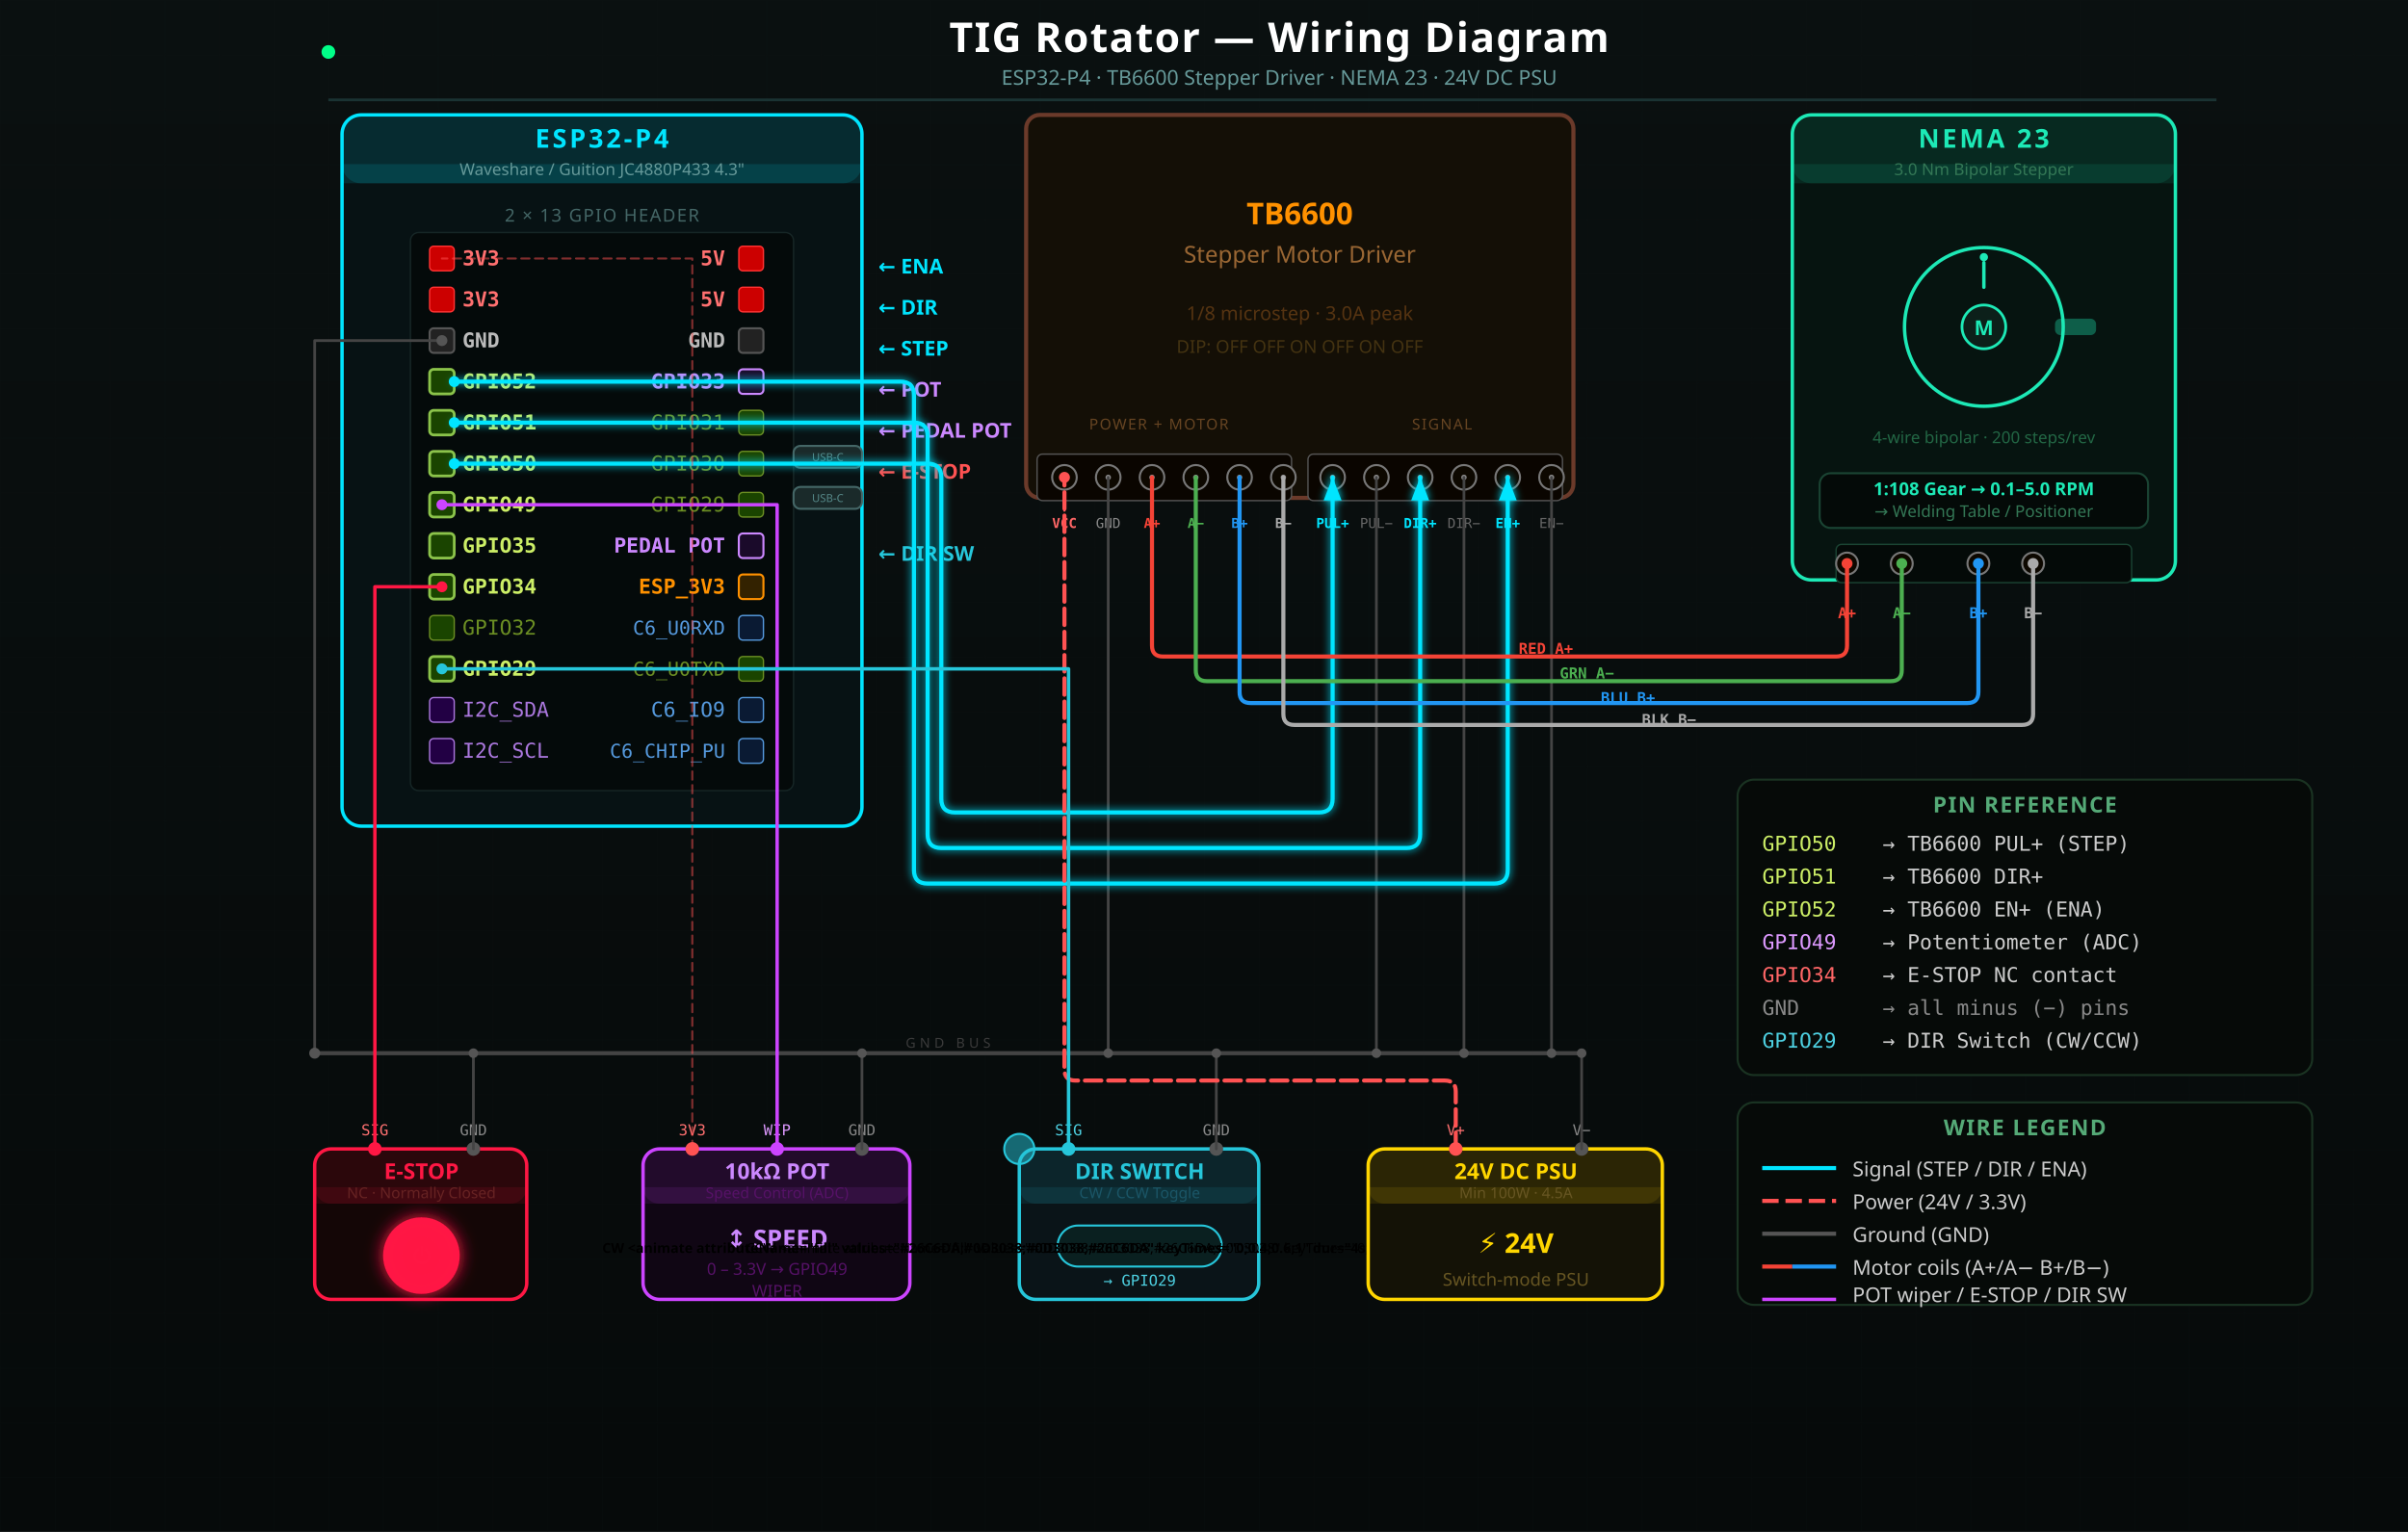
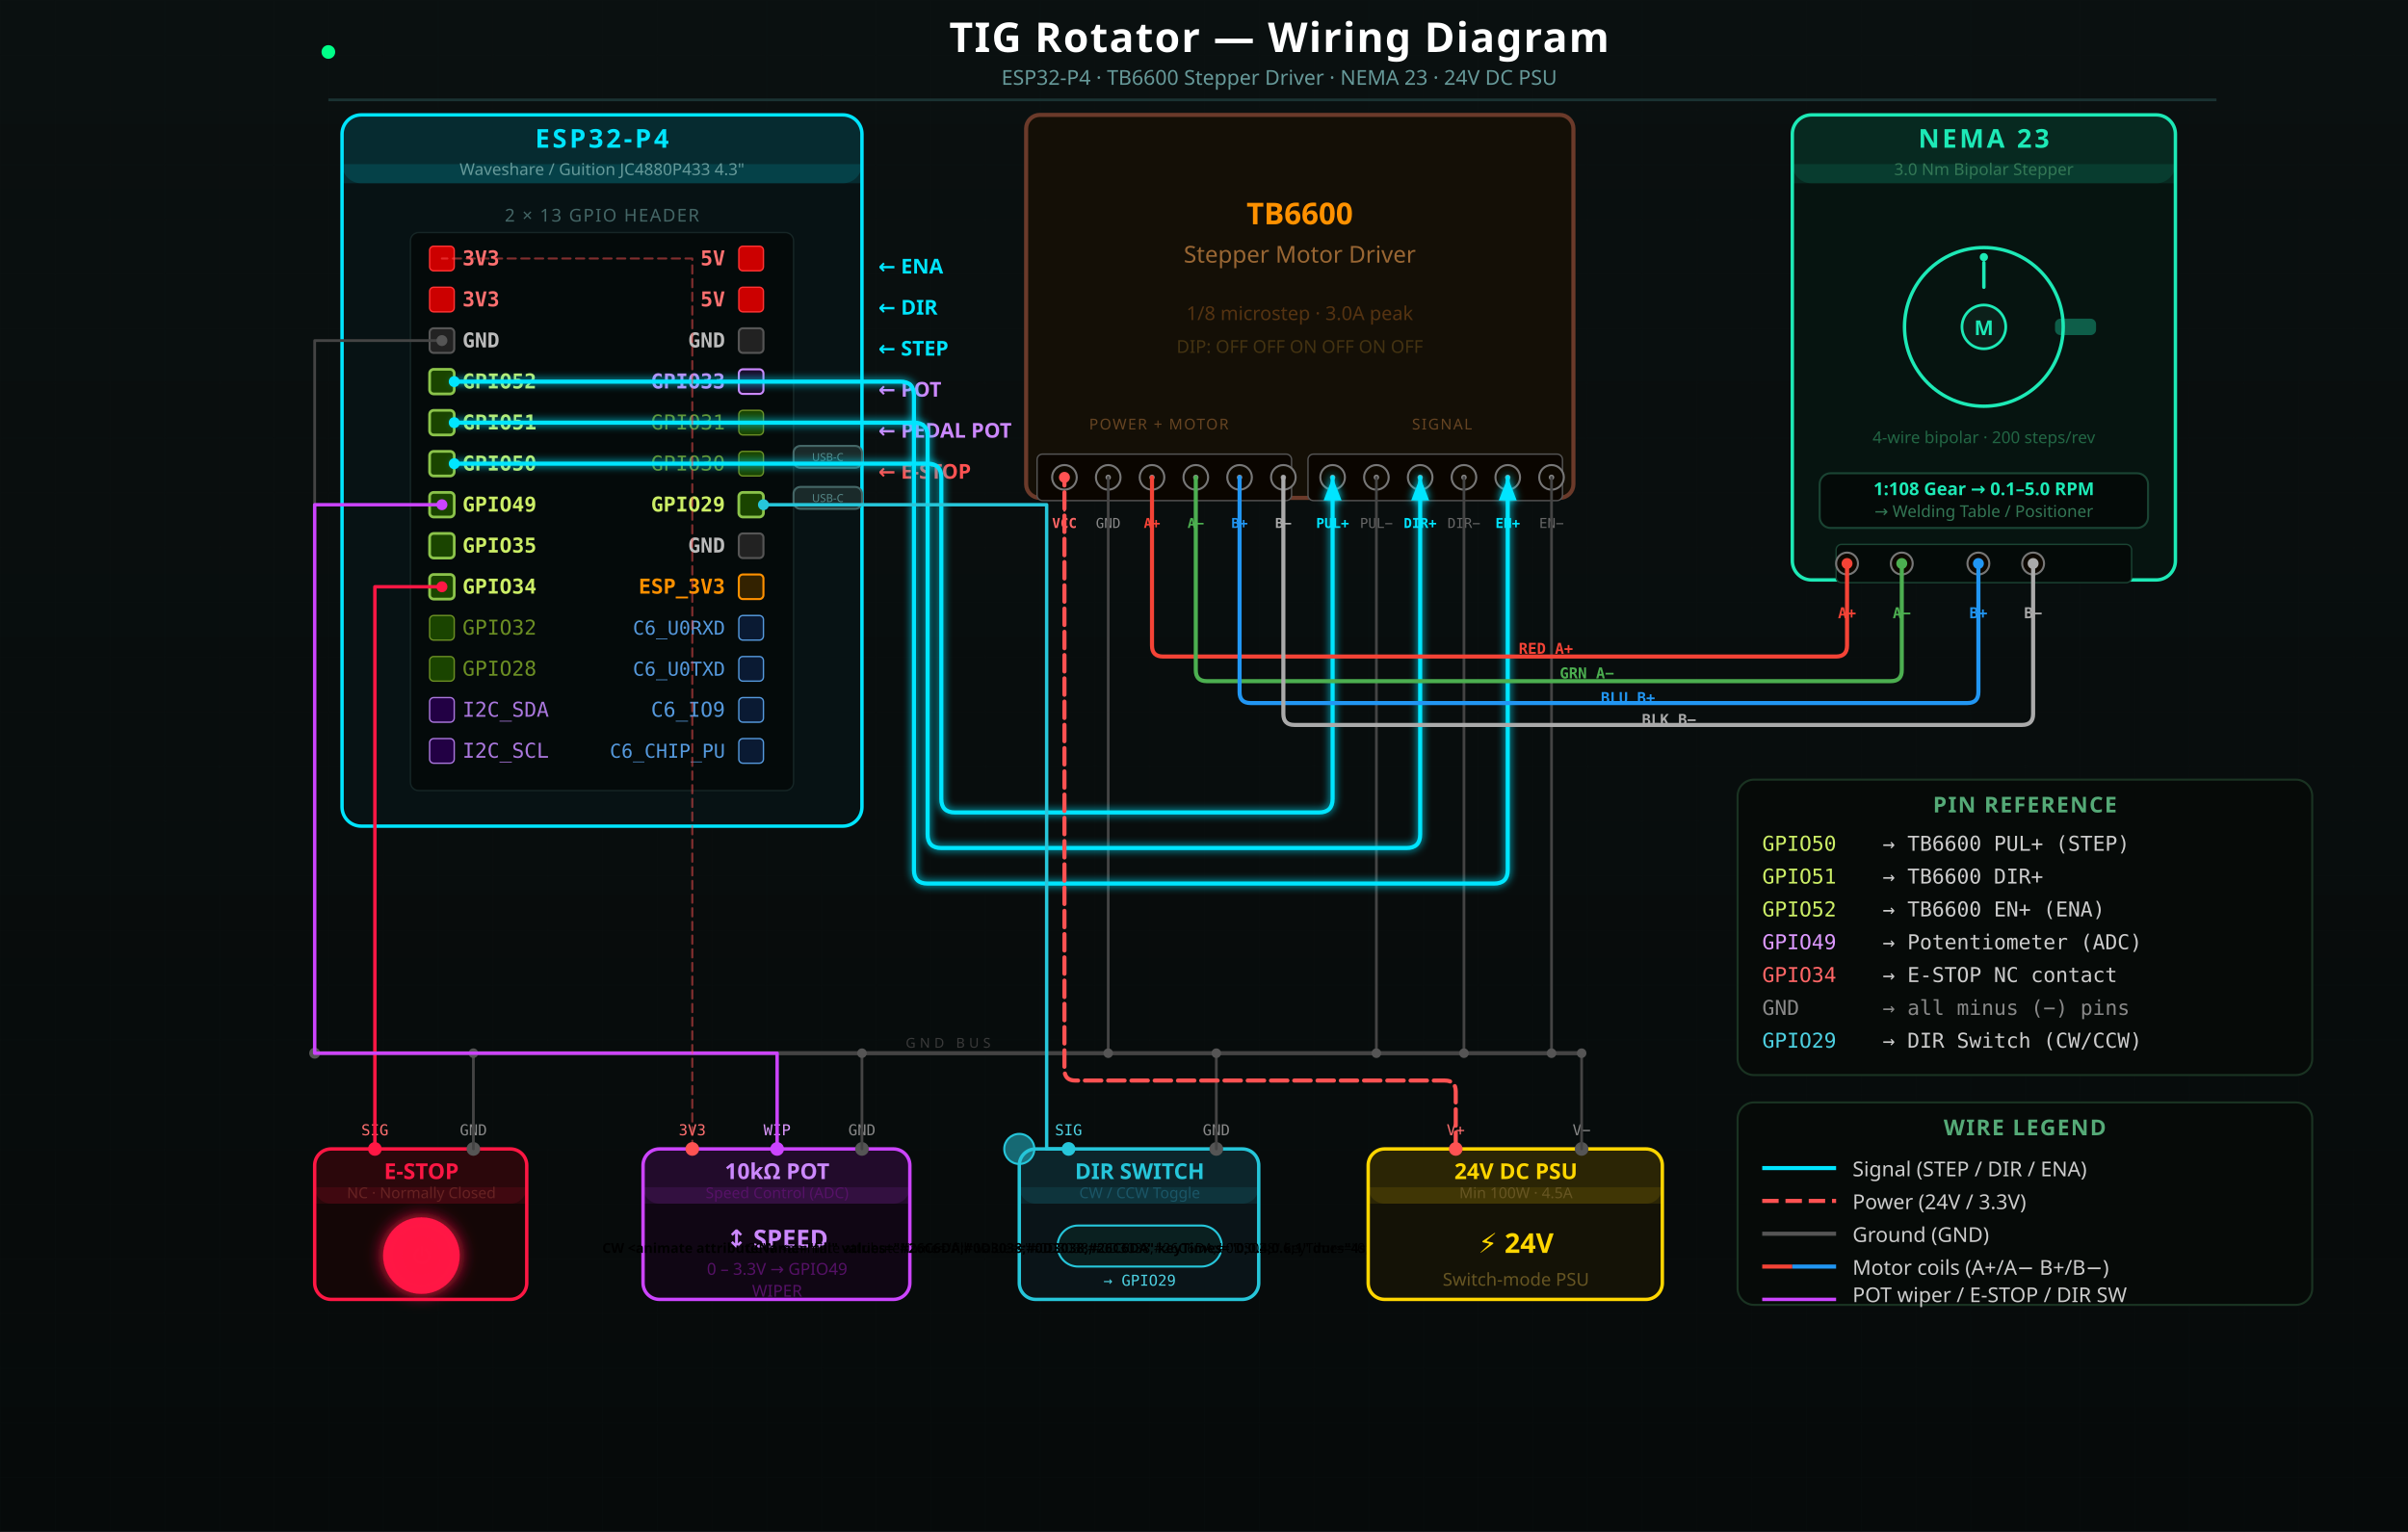
<svg xmlns="http://www.w3.org/2000/svg" viewBox="-160 0 1760 1120" width="1760" height="1120">
  <defs>
    <marker id="arr-cyan" viewBox="0 0 10 8" refX="9" refY="4" markerWidth="7" markerHeight="5" orient="auto">
      <path d="M0,0.5 L9,4 L0,7.5Z" fill="#00E5FF" />
    </marker>
    <filter id="glow-sig" x="-30%" y="-30%" width="160%" height="160%">
      <feGaussianBlur stdDeviation="3" result="b" />
      <feMerge>
        <feMergeNode in="b" />
        <feMergeNode in="SourceGraphic" />
      </feMerge>
    </filter>
    <filter id="glow-estop" x="-80%" y="-80%" width="260%" height="260%">
      <feGaussianBlur stdDeviation="6" result="b" />
      <feMerge>
        <feMergeNode in="b" />
        <feMergeNode in="SourceGraphic" />
      </feMerge>
    </filter>
    <pattern id="grid" width="40" height="40" patternUnits="userSpaceOnUse">
      <path d="M40 0L0 0 0 40" fill="none" stroke="#0E1515" stroke-width="0.5" />
    </pattern>
    <linearGradient id="bg-grad" x1="0" y1="0" x2="0" y2="1">
      <stop offset="0%" stop-color="#0A1010" />
      <stop offset="100%" stop-color="#060A0A" />
    </linearGradient>
  </defs>
  <style>
    @keyframes estopPulse {
      0%, 100% { opacity: 0.1; }
      50% { opacity: 0.45; }
    }
    @keyframes powerFlow {
      from { stroke-dashoffset: 0; }
      to { stroke-dashoffset: -34; }
    }
    @keyframes ledBlink {
      0%, 100% { opacity: 0.2; }
      50% { opacity: 1; }
    }
    @keyframes potWiper {
      0%, 100% { opacity: 0.3; }
      50% { opacity: 1; }
    }
    .estop-pulse { animation: estopPulse 2s ease-in-out infinite; }
    .power-flow { animation: powerFlow 1.2s linear infinite; }
    .led-blink { animation: ledBlink 1.5s ease-in-out infinite; }
    .pot-glow { animation: potWiper 3s ease-in-out infinite; }
  </style>
  <rect x="-160" y="0" width="1760" height="1120" fill="url(#bg-grad)" />
  <rect x="-160" y="0" width="1760" height="1120" fill="url(#grid)" opacity="0.4" />
  <g transform="translate(50,0)">
    <circle cx="30" cy="38" r="5" fill="#00FF88" class="led-blink" />
    <text x="725" y="38" font-family="sans-serif" font-size="30" fill="#FFF" text-anchor="middle" font-weight="bold" letter-spacing="1">TIG Rotator — Wiring Diagram</text>
    <text x="725" y="62" font-family="sans-serif" font-size="15" fill="#669999" text-anchor="middle">ESP32-P4  ·  TB6600 Stepper Driver  ·  NEMA 23  ·  24V DC PSU</text>
    <rect x="30" y="72" width="1380" height="2" fill="#1A3333" />
    <g transform="translate(40, 84)">
      <rect width="380" height="520" rx="14" fill="#071214" stroke="#00E5FF" stroke-width="2.5" />
      <rect width="380" height="50" rx="14" fill="#00E5FF" fill-opacity="0.12" />
      <rect y="36" width="380" height="14" fill="#00E5FF" fill-opacity="0.12" />
      <text x="190" y="24" font-family="sans-serif" font-size="19" fill="#00E5FF" text-anchor="middle" font-weight="bold" letter-spacing="2">ESP32-P4</text>
      <text x="190" y="44" font-family="sans-serif" font-size="12" fill="#669999" text-anchor="middle">Waveshare / Guition JC4880P433  4.3"</text>
      <text x="190" y="78" font-family="sans-serif" font-size="13" fill="#446666" text-anchor="middle" letter-spacing="1">2 × 13  GPIO HEADER</text>
      <rect x="50" y="86" width="280" height="408" rx="6" fill="#040A0A" stroke="#162626" stroke-width="1" />
      <rect x="64" y="96" width="18" height="18" rx="3" fill="#CC0000" stroke="#FF3333" stroke-width="1" />
      <text x="88" y="110" font-family="monospace" font-size="15" fill="#FF7070" font-weight="bold">3V3</text>
      <text x="280" y="110" font-family="monospace" font-size="15" fill="#FF7070" text-anchor="end" font-weight="bold">5V</text>
      <rect x="290" y="96" width="18" height="18" rx="3" fill="#CC0000" stroke="#FF3333" stroke-width="1" />
      <rect x="64" y="126" width="18" height="18" rx="3" fill="#CC0000" stroke="#FF3333" stroke-width="1" />
      <text x="88" y="140" font-family="monospace" font-size="15" fill="#FF7070" font-weight="bold">3V3</text>
      <text x="280" y="140" font-family="monospace" font-size="15" fill="#FF7070" text-anchor="end" font-weight="bold">5V</text>
      <rect x="290" y="126" width="18" height="18" rx="3" fill="#CC0000" stroke="#FF3333" stroke-width="1" />
      <rect x="64" y="156" width="18" height="18" rx="3" fill="#222" stroke="#555" stroke-width="1.5" />
      <text x="88" y="170" font-family="monospace" font-size="15" fill="#BBBBBB" font-weight="bold">GND</text>
      <text x="280" y="170" font-family="monospace" font-size="15" fill="#BBBBBB" text-anchor="end" font-weight="bold">GND</text>
      <rect x="290" y="156" width="18" height="18" rx="3" fill="#222" stroke="#555" stroke-width="1.5" />
      <rect x="64" y="186" width="18" height="18" rx="3" fill="#1A4400" stroke="#8BC34A" stroke-width="2" />
      <text x="88" y="200" font-family="monospace" font-size="15" fill="#CCEE66" font-weight="bold">GPIO52</text>
      <text x="280" y="200" font-family="monospace" font-size="15" fill="#CC88FF" text-anchor="end" font-weight="bold">GPIO33</text>
      <rect x="290" y="186" width="18" height="18" rx="3" fill="#1A0A2A" stroke="#CC88FF" stroke-width="1.5" />
      <rect x="64" y="216" width="18" height="18" rx="3" fill="#1A4400" stroke="#8BC34A" stroke-width="2" />
      <text x="88" y="230" font-family="monospace" font-size="15" fill="#CCEE66" font-weight="bold">GPIO51</text>
      <text x="280" y="230" font-family="monospace" font-size="15" fill="#6B8E23" text-anchor="end">GPIO31</text>
      <rect x="290" y="216" width="18" height="18" rx="3" fill="#1A4400" stroke="#6B8E23" stroke-width="1" />
      <rect x="64" y="246" width="18" height="18" rx="3" fill="#1A4400" stroke="#8BC34A" stroke-width="2" />
      <text x="88" y="260" font-family="monospace" font-size="15" fill="#CCEE66" font-weight="bold">GPIO50</text>
      <text x="280" y="260" font-family="monospace" font-size="15" fill="#6B8E23" text-anchor="end">GPIO30</text>
      <rect x="290" y="246" width="18" height="18" rx="3" fill="#1A4400" stroke="#6B8E23" stroke-width="1" />
      <rect x="64" y="276" width="18" height="18" rx="3" fill="#1A4400" stroke="#8BC34A" stroke-width="2" />
      <text x="88" y="290" font-family="monospace" font-size="15" fill="#CCEE66" font-weight="bold">GPIO49</text>
-       <text x="280" y="290" font-family="monospace" font-size="15" fill="#6B8E23" text-anchor="end">GPIO29</text>
-       <rect x="290" y="276" width="18" height="18" rx="3" fill="#1A4400" stroke="#6B8E23" stroke-width="1" />
+       <text x="280" y="290" font-family="monospace" font-size="15" fill="#CCEE66" text-anchor="end" font-weight="bold">GPIO29</text>
+       <rect x="290" y="276" width="18" height="18" rx="3" fill="#1A4400" stroke="#8BC34A" stroke-width="2" />
      <rect x="330" y="242" width="50" height="16" rx="5" fill="#1A2A2A" stroke="#446666" stroke-width="1.5" />
      <text x="355" y="253" font-family="sans-serif" font-size="8" fill="#558888" text-anchor="middle">USB-C</text>
      <rect x="330" y="272" width="50" height="16" rx="5" fill="#1A2A2A" stroke="#446666" stroke-width="1.5" />
      <text x="355" y="283" font-family="sans-serif" font-size="8" fill="#558888" text-anchor="middle">USB-C</text>
      <rect x="64" y="306" width="18" height="18" rx="3" fill="#1A4400" stroke="#8BC34A" stroke-width="2" />
      <text x="88" y="320" font-family="monospace" font-size="15" fill="#CCEE66" font-weight="bold">GPIO35</text>
-       <text x="280" y="320" font-family="monospace" font-size="15" fill="#CC88FF" text-anchor="end" font-weight="bold">PEDAL POT</text>
-       <rect x="290" y="306" width="18" height="18" rx="3" fill="#1A0A2A" stroke="#CC88FF" stroke-width="1.5" />
+       <text x="280" y="320" font-family="monospace" font-size="15" fill="#BBBBBB" text-anchor="end" font-weight="bold">GND</text>
+       <rect x="290" y="306" width="18" height="18" rx="3" fill="#222" stroke="#555" stroke-width="1.5" />
      <rect x="64" y="336" width="18" height="18" rx="3" fill="#1A4400" stroke="#8BC34A" stroke-width="2" />
      <text x="88" y="350" font-family="monospace" font-size="15" fill="#CCEE66" font-weight="bold">GPIO34</text>
      <text x="280" y="350" font-family="monospace" font-size="15" fill="#FF9100" text-anchor="end" font-weight="bold">ESP_3V3</text>
      <rect x="290" y="336" width="18" height="18" rx="3" fill="#332200" stroke="#FF9100" stroke-width="1.5" />
      <rect x="64" y="366" width="18" height="18" rx="3" fill="#1A4400" stroke="#6B8E23" stroke-width="1" />
      <text x="88" y="380" font-family="monospace" font-size="15" fill="#6B8E23">GPIO32</text>
      <text x="280" y="380" font-family="monospace" font-size="14" fill="#5599DD" text-anchor="end">C6_U0RXD</text>
      <rect x="290" y="366" width="18" height="18" rx="3" fill="#0A1A33" stroke="#5599DD" stroke-width="1" />
-       <rect x="64" y="396" width="18" height="18" rx="3" fill="#1A4400" stroke="#8BC34A" stroke-width="2" />
-       <text x="88" y="410" font-family="monospace" font-size="15" fill="#CCEE66" font-weight="bold">GPIO29</text>
-       <text x="280" y="410" font-family="monospace" font-size="14" fill="#6B8E23" text-anchor="end">C6_U0TXD</text>
-       <rect x="290" y="396" width="18" height="18" rx="3" fill="#1A4400" stroke="#6B8E23" stroke-width="1" />
+       <rect x="64" y="396" width="18" height="18" rx="3" fill="#1A4400" stroke="#6B8E23" stroke-width="1" />
+       <text x="88" y="410" font-family="monospace" font-size="15" fill="#6B8E23">GPIO28</text>
+       <text x="280" y="410" font-family="monospace" font-size="14" fill="#5599DD" text-anchor="end">C6_U0TXD</text>
+       <rect x="290" y="396" width="18" height="18" rx="3" fill="#0A1A33" stroke="#5599DD" stroke-width="1" />
      <rect x="64" y="426" width="18" height="18" rx="3" fill="#220044" stroke="#AA77DD" stroke-width="1" />
      <text x="88" y="440" font-family="monospace" font-size="15" fill="#AA77DD">I2C_SDA</text>
      <text x="280" y="440" font-family="monospace" font-size="15" fill="#5599DD" text-anchor="end">C6_IO9</text>
      <rect x="290" y="426" width="18" height="18" rx="3" fill="#0A1A33" stroke="#5599DD" stroke-width="1" />
      <rect x="64" y="456" width="18" height="18" rx="3" fill="#220044" stroke="#AA77DD" stroke-width="1" />
      <text x="88" y="470" font-family="monospace" font-size="15" fill="#AA77DD">I2C_SCL</text>
      <text x="280" y="470" font-family="monospace" font-size="14" fill="#5599DD" text-anchor="end">C6_CHIP_PU</text>
      <rect x="290" y="456" width="18" height="18" rx="3" fill="#0A1A33" stroke="#5599DD" stroke-width="1" />
    </g>
    <text x="432" y="200" font-family="sans-serif" font-size="15" fill="#00E5FF" font-weight="bold">← ENA</text>
    <text x="560" y="200" font-family="sans-serif" font-size="15" fill="#CC88FF" font-weight="bold">← PEDAL SW</text>
    <text x="432" y="230" font-family="sans-serif" font-size="15" fill="#00E5FF" font-weight="bold">← DIR</text>
    <text x="432" y="260" font-family="sans-serif" font-size="15" fill="#00E5FF" font-weight="bold">← STEP</text>
    <text x="432" y="290" font-family="sans-serif" font-size="15" fill="#CC88FF" font-weight="bold">← POT</text>
    <text x="432" y="320" font-family="sans-serif" font-size="15" fill="#CC88FF" font-weight="bold">← PEDAL POT</text>
    <text x="432" y="350" font-family="sans-serif" font-size="15" fill="#FF5252" font-weight="bold">← E-STOP</text>
-     <text x="432" y="410" font-family="sans-serif" font-size="15" fill="#26C6DA" font-weight="bold">← DIR SW</text>
+     <text x="560" y="290" font-family="sans-serif" font-size="15" fill="#26C6DA" font-weight="bold">DIR SW →</text>
    <g transform="translate(540, 84)">
      <rect width="400" height="280" rx="10" fill="#140F06" stroke="#6B3A2A" stroke-width="3" />
      <text x="200" y="80" font-family="sans-serif" font-size="22" fill="#FF9100" text-anchor="middle" font-weight="bold">TB6600</text>
      <text x="200" y="108" font-family="sans-serif" font-size="17" fill="#996633" text-anchor="middle">Stepper Motor Driver</text>
      <text x="200" y="150" font-family="sans-serif" font-size="14" fill="#553311" text-anchor="middle">1/8 microstep · 3.0A peak</text>
      <text x="200" y="174" font-family="sans-serif" font-size="13" fill="#443311" text-anchor="middle">DIP: OFF OFF ON OFF ON OFF</text>
      <text x="97" y="230" font-family="sans-serif" font-size="11" fill="#664422" text-anchor="middle" letter-spacing="1">POWER + MOTOR</text>
      <text x="304" y="230" font-family="sans-serif" font-size="11" fill="#664422" text-anchor="middle" letter-spacing="1">SIGNAL</text>
      <rect x="8" y="248" width="186" height="34" rx="4" fill="#0A0500" stroke="#555" stroke-width="1" />
      <circle cx="28" cy="265" r="9" fill="#0D0800" stroke="#777" stroke-width="1.5" />
      <circle cx="28" cy="265" r="2" fill="#888" />
      <circle cx="60" cy="265" r="9" fill="#0D0800" stroke="#777" stroke-width="1.5" />
      <circle cx="60" cy="265" r="2" fill="#888" />
      <circle cx="92" cy="265" r="9" fill="#0D0800" stroke="#777" stroke-width="1.5" />
      <circle cx="92" cy="265" r="2" fill="#888" />
      <circle cx="124" cy="265" r="9" fill="#0D0800" stroke="#777" stroke-width="1.5" />
      <circle cx="124" cy="265" r="2" fill="#888" />
      <circle cx="156" cy="265" r="9" fill="#0D0800" stroke="#777" stroke-width="1.5" />
      <circle cx="156" cy="265" r="2" fill="#888" />
      <circle cx="188" cy="265" r="9" fill="#0D0800" stroke="#777" stroke-width="1.5" />
      <circle cx="188" cy="265" r="2" fill="#888" />
      <rect x="206" y="248" width="186" height="34" rx="4" fill="#0A0500" stroke="#555" stroke-width="1" />
      <circle cx="224" cy="265" r="9" fill="#0D0800" stroke="#777" stroke-width="1.5" />
      <circle cx="224" cy="265" r="2" fill="#888" />
      <circle cx="256" cy="265" r="9" fill="#0D0800" stroke="#777" stroke-width="1.5" />
      <circle cx="256" cy="265" r="2" fill="#888" />
      <circle cx="288" cy="265" r="9" fill="#0D0800" stroke="#777" stroke-width="1.5" />
      <circle cx="288" cy="265" r="2" fill="#888" />
      <circle cx="320" cy="265" r="9" fill="#0D0800" stroke="#777" stroke-width="1.5" />
      <circle cx="320" cy="265" r="2" fill="#888" />
      <circle cx="352" cy="265" r="9" fill="#0D0800" stroke="#777" stroke-width="1.5" />
      <circle cx="352" cy="265" r="2" fill="#888" />
      <circle cx="384" cy="265" r="9" fill="#0D0800" stroke="#777" stroke-width="1.5" />
      <circle cx="384" cy="265" r="2" fill="#888" />
    </g>
    <line x1="568" y1="364" x2="568" y2="374" stroke="#FF6666" stroke-width="1.5" />
    <text x="568" y="386" font-family="monospace" font-size="10" fill="#FF6666" text-anchor="middle" font-weight="bold">VCC</text>
    <line x1="600" y1="364" x2="600" y2="374" stroke="#555" stroke-width="1" />
    <text x="600" y="386" font-family="monospace" font-size="10" fill="#888" text-anchor="middle">GND</text>
    <line x1="632" y1="364" x2="632" y2="374" stroke="#F44336" stroke-width="1.5" />
    <text x="632" y="386" font-family="monospace" font-size="10" fill="#F44336" text-anchor="middle" font-weight="bold">A+</text>
    <line x1="664" y1="364" x2="664" y2="374" stroke="#4CAF50" stroke-width="1.5" />
    <text x="664" y="386" font-family="monospace" font-size="10" fill="#4CAF50" text-anchor="middle" font-weight="bold">A−</text>
    <line x1="696" y1="364" x2="696" y2="374" stroke="#2196F3" stroke-width="1.5" />
    <text x="696" y="386" font-family="monospace" font-size="10" fill="#2196F3" text-anchor="middle" font-weight="bold">B+</text>
    <line x1="728" y1="364" x2="728" y2="374" stroke="#AAA" stroke-width="1.5" />
    <text x="728" y="386" font-family="monospace" font-size="10" fill="#AAA" text-anchor="middle" font-weight="bold">B−</text>
    <line x1="764" y1="364" x2="764" y2="374" stroke="#00E5FF" stroke-width="1.5" />
    <text x="764" y="386" font-family="monospace" font-size="10" fill="#00E5FF" text-anchor="middle" font-weight="bold">PUL+</text>
    <line x1="796" y1="364" x2="796" y2="374" stroke="#555" stroke-width="1" />
    <text x="796" y="386" font-family="monospace" font-size="10" fill="#666" text-anchor="middle">PUL−</text>
    <line x1="828" y1="364" x2="828" y2="374" stroke="#00E5FF" stroke-width="1.5" />
    <text x="828" y="386" font-family="monospace" font-size="10" fill="#00E5FF" text-anchor="middle" font-weight="bold">DIR+</text>
    <line x1="860" y1="364" x2="860" y2="374" stroke="#555" stroke-width="1" />
    <text x="860" y="386" font-family="monospace" font-size="10" fill="#666" text-anchor="middle">DIR−</text>
    <line x1="892" y1="364" x2="892" y2="374" stroke="#00E5FF" stroke-width="1.5" />
    <text x="892" y="386" font-family="monospace" font-size="10" fill="#00E5FF" text-anchor="middle" font-weight="bold">EN+</text>
    <line x1="924" y1="364" x2="924" y2="374" stroke="#555" stroke-width="1" />
    <text x="924" y="386" font-family="monospace" font-size="10" fill="#666" text-anchor="middle">EN−</text>
    <g transform="translate(1100, 84)">
      <rect width="280" height="340" rx="14" fill="#061410" stroke="#1DE9B6" stroke-width="2.5" />
      <rect width="280" height="50" rx="14" fill="#1DE9B6" fill-opacity="0.10" />
      <rect y="36" width="280" height="14" fill="#1DE9B6" fill-opacity="0.10" />
      <text x="140" y="24" font-family="sans-serif" font-size="19" fill="#1DE9B6" text-anchor="middle" font-weight="bold" letter-spacing="2">NEMA 23</text>
      <text x="140" y="44" font-family="sans-serif" font-size="12" fill="#337755" text-anchor="middle">3.0 Nm Bipolar Stepper</text>
      <circle cx="140" cy="155" r="58" fill="none" stroke="#1DE9B6" stroke-width="2.5" />
      <circle cx="140" cy="155" r="16" fill="#0C201A" stroke="#1DE9B6" stroke-width="2" />
      <text x="140" y="161" font-family="sans-serif" font-size="15" fill="#1DE9B6" text-anchor="middle" font-weight="bold">M</text>
      <rect x="192" y="149" width="30" height="12" rx="4" fill="#1DE9B6" fill-opacity="0.35" />
      <text x="140" y="240" font-family="sans-serif" font-size="12" fill="#226644" text-anchor="middle">4-wire bipolar · 200 steps/rev</text>
      <rect x="20" y="262" width="240" height="40" rx="8" fill="#040A08" stroke="#1A4433" stroke-width="1.5" />
      <text x="140" y="278" font-family="sans-serif" font-size="13" fill="#1DE9B6" text-anchor="middle" font-weight="bold">1:108 Gear → 0.1–5.0 RPM</text>
      <text x="140" y="294" font-family="sans-serif" font-size="12" fill="#337755" text-anchor="middle">→ Welding Table / Positioner</text>
      <rect x="32" y="314" width="216" height="28" rx="4" fill="#040A08" stroke="#1A4433" stroke-width="1" />
      <circle cx="40" cy="328" r="8" fill="#0D0800" stroke="#777" stroke-width="1.5" />
      <circle cx="40" cy="328" r="2" fill="#888" />
      <circle cx="80" cy="328" r="8" fill="#0D0800" stroke="#777" stroke-width="1.5" />
      <circle cx="80" cy="328" r="2" fill="#888" />
      <circle cx="136" cy="328" r="8" fill="#0D0800" stroke="#777" stroke-width="1.5" />
      <circle cx="136" cy="328" r="2" fill="#888" />
      <circle cx="176" cy="328" r="8" fill="#0D0800" stroke="#777" stroke-width="1.5" />
      <circle cx="176" cy="328" r="2" fill="#888" />
    </g>
    <line x1="1140" y1="424" x2="1140" y2="440" stroke="#F44336" stroke-width="1.5" />
    <text x="1140" y="452" font-family="monospace" font-size="11" fill="#F44336" text-anchor="middle" font-weight="bold">A+</text>
    <line x1="1180" y1="424" x2="1180" y2="440" stroke="#4CAF50" stroke-width="1.5" />
    <text x="1180" y="452" font-family="monospace" font-size="11" fill="#4CAF50" text-anchor="middle" font-weight="bold">A−</text>
    <line x1="1236" y1="424" x2="1236" y2="440" stroke="#2196F3" stroke-width="1.5" />
    <text x="1236" y="452" font-family="monospace" font-size="11" fill="#2196F3" text-anchor="middle" font-weight="bold">B+</text>
    <line x1="1276" y1="424" x2="1276" y2="440" stroke="#AAA" stroke-width="1.5" />
    <text x="1276" y="452" font-family="monospace" font-size="11" fill="#AAA" text-anchor="middle" font-weight="bold">B−</text>
    <g transform="translate(20, 840)">
      <rect width="155" height="110" rx="12" fill="#140606" stroke="#FF1744" stroke-width="2.5" />
      <rect width="155" height="40" rx="12" fill="#FF1744" fill-opacity="0.10" />
      <rect y="28" width="155" height="12" fill="#FF1744" fill-opacity="0.10" />
      <text x="78" y="22" font-family="sans-serif" font-size="16" fill="#FF1744" text-anchor="middle" font-weight="bold">E-STOP</text>
      <text x="78" y="36" font-family="sans-serif" font-size="11" fill="#662222" text-anchor="middle">NC · Normally Closed</text>
      <circle cx="78" cy="78" r="28" fill="#FF1744" class="estop-pulse" filter="url(#glow-estop)" />
      <circle cx="78" cy="78" r="22" fill="#FF1744" fill-opacity="0.2" stroke="#FF1744" stroke-width="2" />
      <circle cx="78" cy="78" r="14" fill="#FF1744" fill-opacity="0.35" />
      <text x="78" y="84" font-family="sans-serif" font-size="16" fill="#FF1744" text-anchor="middle" font-weight="bold">⏻</text>
      <circle cx="44" cy="0" r="5" fill="#FF1744" />
      <circle cx="116" cy="0" r="5" fill="#555" />
      <text x="44" y="-10" font-family="monospace" font-size="11" fill="#FF7070" text-anchor="middle">SIG</text>
      <text x="116" y="-10" font-family="monospace" font-size="11" fill="#888" text-anchor="middle">GND</text>
    </g>
    <g transform="translate(260, 840)">
      <rect width="195" height="110" rx="12" fill="#100614" stroke="#CC44FF" stroke-width="2.5" />
      <rect width="195" height="40" rx="12" fill="#CC44FF" fill-opacity="0.10" />
      <rect y="28" width="195" height="12" fill="#CC44FF" fill-opacity="0.10" />
      <text x="98" y="22" font-family="sans-serif" font-size="16" fill="#CC88FF" text-anchor="middle" font-weight="bold">10kΩ POT</text>
      <text x="98" y="36" font-family="sans-serif" font-size="11" fill="#551166" text-anchor="middle">Speed Control (ADC)</text>
      <text x="98" y="72" font-family="sans-serif" font-size="18" fill="#CC88FF" text-anchor="middle" font-weight="bold" class="pot-glow">↕ SPEED</text>
      <text x="98" y="92" font-family="sans-serif" font-size="12" fill="#551166" text-anchor="middle">0 – 3.3V → GPIO49</text>
      <text x="98" y="108" font-family="sans-serif" font-size="12" fill="#551166" text-anchor="middle">WIPER</text>
      <circle cx="36" cy="0" r="5" fill="#FF5252" />
      <circle cx="98" cy="0" r="5" fill="#CC44FF" />
      <circle cx="160" cy="0" r="5" fill="#555" />
      <text x="36" y="-10" font-family="monospace" font-size="11" fill="#FF7070" text-anchor="middle">3V3</text>
      <text x="98" y="-10" font-family="monospace" font-size="11" fill="#DD99FF" text-anchor="middle">WIP</text>
      <text x="160" y="-10" font-family="monospace" font-size="11" fill="#888" text-anchor="middle">GND</text>
    </g>
    <g transform="translate(535, 840)">
      <rect width="175" height="110" rx="12" fill="#0A1418" stroke="#26C6DA" stroke-width="2.5" />
      <rect width="175" height="40" rx="12" fill="#26C6DA" fill-opacity="0.10" />
      <rect y="28" width="175" height="12" fill="#26C6DA" fill-opacity="0.10" />
      <text x="88" y="22" font-family="sans-serif" font-size="16" fill="#26C6DA" text-anchor="middle" font-weight="bold">DIR SWITCH</text>
      <text x="88" y="36" font-family="sans-serif" font-size="11" fill="#1A5566" text-anchor="middle">CW / CCW Toggle</text>
      <rect x="28" y="56" width="120" height="30" rx="15" fill="#0A2020" stroke="#26C6DA" stroke-width="1.5" />
      <circle r="11" fill="#26C6DA" fill-opacity="0.5" stroke="#26C6DA" stroke-width="1.5">
        <animateMotion dur="4s" repeatCount="indefinite" calcMode="spline" keyTimes="0;0.5;1" keySplines="0.4 0 0.2 1;0.4 0 0.2 1" path="M 58 71 L 128 71 L 58 71" />
      </circle>
      <text x="46" y="76" font-family="sans-serif" font-size="10" text-anchor="middle" font-weight="bold">CW
      &lt;animate attributeName="fill" values="#26C6DA;#0D3038;#0D3038;#26C6DA" keyTimes="0;0.4;0.6;1" dur="4s" repeatCount="indefinite"/&gt;
    </text>
      <text x="136" y="76" font-family="sans-serif" font-size="10" text-anchor="middle">CCW
      &lt;animate attributeName="fill" values="#0D3038;#0D3038;#26C6DA;#0D3038" keyTimes="0;0.4;0.6;1" dur="4s" repeatCount="indefinite"/&gt;
    </text>
      <text x="88" y="100" font-family="monospace" font-size="11" fill="#4DD0E1" text-anchor="middle">→ GPIO29</text>
      <circle cx="36" cy="0" r="5" fill="#26C6DA" />
      <circle cx="144" cy="0" r="5" fill="#555" />
      <text x="36" y="-10" font-family="monospace" font-size="11" fill="#4DD0E1" text-anchor="middle">SIG</text>
      <text x="144" y="-10" font-family="monospace" font-size="11" fill="#888" text-anchor="middle">GND</text>
    </g>
    <g transform="translate(790, 840)">
      <rect width="215" height="110" rx="12" fill="#141206" stroke="#FFD600" stroke-width="2.5" />
      <rect width="215" height="40" rx="12" fill="#FFD600" fill-opacity="0.10" />
      <rect y="28" width="215" height="12" fill="#FFD600" fill-opacity="0.10" />
      <text x="108" y="22" font-family="sans-serif" font-size="16" fill="#FFD600" text-anchor="middle" font-weight="bold">24V DC PSU</text>
      <text x="108" y="36" font-family="sans-serif" font-size="11" fill="#665522" text-anchor="middle">Min 100W · 4.5A</text>
      <text x="108" y="76" font-family="sans-serif" font-size="20" fill="#FFD600" text-anchor="middle" font-weight="bold">⚡ 24V</text>
      <text x="108" y="100" font-family="sans-serif" font-size="13" fill="#665522" text-anchor="middle">Switch-mode PSU</text>
      <circle cx="64" cy="0" r="5" fill="#FF5252" />
      <circle cx="156" cy="0" r="5" fill="#555" />
      <text x="64" y="-10" font-family="monospace" font-size="11" fill="#FF7070" text-anchor="middle">V+</text>
      <text x="156" y="-10" font-family="monospace" font-size="11" fill="#888" text-anchor="middle">V−</text>
    </g>
    <line x1="20" y1="770" x2="946" y2="770" stroke="#444" stroke-width="3" stroke-linecap="round" />
    <text x="483" y="766" font-family="sans-serif" font-size="10" fill="#3A3A3A" text-anchor="middle" letter-spacing="3">GND BUS</text>
    <path d="M 113,249 L 20,249 L 20,770" fill="none" stroke="#444" stroke-width="2" stroke-linecap="round" stroke-linejoin="round" />
    <circle cx="113" cy="249" r="4" fill="#555" />
    <circle cx="20" cy="770" r="4" fill="#555" />
    <line x1="136" y1="840" x2="136" y2="770" stroke="#444" stroke-width="2" stroke-linecap="round" />
    <circle cx="136" cy="770" r="3.5" fill="#555" />
    <line x1="420" y1="840" x2="420" y2="770" stroke="#444" stroke-width="2" stroke-linecap="round" />
    <circle cx="420" cy="770" r="3.5" fill="#555" />
    <line x1="679" y1="840" x2="679" y2="770" stroke="#444" stroke-width="2" stroke-linecap="round" />
    <circle cx="679" cy="770" r="3.5" fill="#555" />
    <line x1="946" y1="840" x2="946" y2="770" stroke="#444" stroke-width="2" stroke-linecap="round" />
    <circle cx="946" cy="770" r="3.5" fill="#555" />
    <line x1="600" y1="770" x2="600" y2="349" stroke="#444" stroke-width="2" stroke-linecap="round" />
    <circle cx="600" cy="770" r="3.5" fill="#555" />
    <line x1="796" y1="770" x2="796" y2="349" stroke="#444" stroke-width="2" stroke-linecap="round" />
    <circle cx="796" cy="770" r="3.5" fill="#555" />
    <line x1="860" y1="770" x2="860" y2="349" stroke="#444" stroke-width="2" stroke-linecap="round" />
    <circle cx="860" cy="770" r="3.5" fill="#555" />
    <line x1="924" y1="770" x2="924" y2="349" stroke="#444" stroke-width="2" stroke-linecap="round" />
    <circle cx="924" cy="770" r="3.5" fill="#555" />
    <path id="step-path" d="M 122,339 L 468,339 Q 478,339 478,349 L 478,584 Q 478,594 488,594 L 754,594 Q 764,594 764,584 L 764,349" fill="none" stroke="#00E5FF" stroke-width="3" stroke-linecap="round" filter="url(#glow-sig)" marker-end="url(#arr-cyan)" />
    <circle cx="122" cy="339" r="4" fill="#00E5FF" />
    <circle r="4" fill="#FFFFFF" opacity="0">
      <animateMotion dur="1.8s" repeatCount="indefinite" path="M 122 339 L 468 339 Q 478 339 478 349 L 478 584 Q 478 594 488 594 L 754 594 Q 764 594 764 584 L 764 349" />
      <animate attributeName="opacity" values="0;0;1;1;1;0" keyTimes="0;0.02;0.05;0.85;0.95;1" dur="1.8s" repeatCount="indefinite" />
      <animate attributeName="r" values="3;5;5;3" dur="1.8s" repeatCount="indefinite" />
    </circle>
    <path d="M 122,309 L 458,309 Q 468,309 468,319 L 468,610 Q 468,620 478,620 L 818,620 Q 828,620 828,610 L 828,349" fill="none" stroke="#00E5FF" stroke-width="3" stroke-linecap="round" filter="url(#glow-sig)" marker-end="url(#arr-cyan)" />
    <circle cx="122" cy="309" r="4" fill="#00E5FF" />
    <path d="M 122,279 L 448,279 Q 458,279 458,289 L 458,636 Q 458,646 468,646 L 882,646 Q 892,646 892,636 L 892,349" fill="none" stroke="#00E5FF" stroke-width="3" stroke-linecap="round" filter="url(#glow-sig)" marker-end="url(#arr-cyan)" />
    <circle cx="122" cy="279" r="4" fill="#00E5FF" />
    <path d="M 632,349 L 632,472 Q 632,480 640,480 L 1132,480 Q 1140,480 1140,472 L 1140,412" fill="none" stroke="#F44336" stroke-width="3" stroke-linecap="round" stroke-linejoin="round" />
    <circle cx="1140" cy="412" r="4" fill="#F44336" />
    <path d="M 664,349 L 664,490 Q 664,498 672,498 L 1172,498 Q 1180,498 1180,490 L 1180,412" fill="none" stroke="#4CAF50" stroke-width="3" stroke-linecap="round" stroke-linejoin="round" />
    <circle cx="1180" cy="412" r="4" fill="#4CAF50" />
    <path d="M 696,349 L 696,506 Q 696,514 704,514 L 1228,514 Q 1236,514 1236,506 L 1236,412" fill="none" stroke="#2196F3" stroke-width="3" stroke-linecap="round" stroke-linejoin="round" />
    <circle cx="1236" cy="412" r="4" fill="#2196F3" />
    <path d="M 728,349 L 728,522 Q 728,530 736,530 L 1268,530 Q 1276,530 1276,522 L 1276,412" fill="none" stroke="#AAA" stroke-width="3" stroke-linecap="round" stroke-linejoin="round" />
    <circle cx="1276" cy="412" r="4" fill="#AAA" />
    <text x="900" y="478" font-family="monospace" font-size="11" fill="#F44336" font-weight="bold">RED A+</text>
    <text x="930" y="496" font-family="monospace" font-size="11" fill="#4CAF50" font-weight="bold">GRN A−</text>
    <text x="960" y="514" font-family="monospace" font-size="11" fill="#2196F3" font-weight="bold">BLU B+</text>
    <text x="990" y="530" font-family="monospace" font-size="11" fill="#AAA" font-weight="bold">BLK B−</text>
    <path d="M 854,840 L 854,798 Q 854,790 846,790 L 576,790 Q 568,790 568,782 L 568,349" fill="none" stroke="#FF5252" stroke-width="3" stroke-dasharray="12 5" stroke-linecap="round" class="power-flow" />
    <circle cx="568" cy="349" r="4" fill="#FF5252" />
    <path d="M 64,840 L 64,429 L 113,429" fill="none" stroke="#FF1744" stroke-width="2.5" stroke-linecap="round" stroke-linejoin="round" />
    <circle cx="64" cy="840" r="4" fill="#FF1744" />
    <circle cx="113" cy="429" r="4" fill="#FF1744" />
-     <path d="M 358,840 L 358,369 L 113,369" fill="none" stroke="#CC44FF" stroke-width="2.5" stroke-linecap="round" stroke-linejoin="round" />
+     <path d="M 358,840 L 358,770 L 20,770 L 20,369 L 113,369" fill="none" stroke="#CC44FF" stroke-width="2.5" stroke-linecap="round" stroke-linejoin="round" />
    <circle cx="358" cy="840" r="4" fill="#CC44FF" />
    <circle cx="113" cy="369" r="4" fill="#CC44FF" />
    <path d="M 296,840 L 296,189 L 113,189" fill="none" stroke="#FF5252" stroke-width="1.5" stroke-dasharray="6 4" stroke-linecap="round" stroke-linejoin="round" opacity="0.5" />
    <circle cx="296" cy="840" r="3" fill="#FF5252" opacity="0.5" />
-     <path d="M 571,840 L 571,489 L 113,489" fill="none" stroke="#26C6DA" stroke-width="2.5" stroke-linecap="round" stroke-linejoin="round" />
+     <path d="M 571,840 L 555,840 L 555,369 L 348,369" fill="none" stroke="#26C6DA" stroke-width="2.5" stroke-linecap="round" stroke-linejoin="round" />
    <circle cx="571" cy="840" r="4" fill="#26C6DA" />
-     <circle cx="113" cy="489" r="4" fill="#26C6DA" />
+     <circle cx="348" cy="369" r="4" fill="#26C6DA" />
    <g>
      <line x1="1240" y1="210" x2="1240" y2="192" stroke="#1DE9B6" stroke-width="2.5" stroke-linecap="round" />
      <circle cx="1240" cy="188" r="3" fill="#1DE9B6" />
      <animateTransform attributeName="transform" type="rotate" values="0 1240 239; 360 1240 239; 0 1240 239" keyTimes="0; 0.5; 1" calcMode="linear" dur="4s" repeatCount="indefinite" />
    </g>
    <g transform="translate(1060, 570)">
      <rect width="420" height="216" rx="12" fill="#060A08" stroke="#1A3322" stroke-width="1.5" />
      <text x="210" y="24" font-family="sans-serif" font-size="16" fill="#55AA77" text-anchor="middle" font-weight="bold" letter-spacing="1">PIN REFERENCE</text>
      <text x="18" y="52" font-family="monospace" font-size="15" fill="#CCEE66">GPIO50</text>
      <text x="106" y="52" font-family="monospace" font-size="15" fill="#CCC">→  TB6600  PUL+  (STEP)</text>
      <text x="18" y="76" font-family="monospace" font-size="15" fill="#CCEE66">GPIO51</text>
      <text x="106" y="76" font-family="monospace" font-size="15" fill="#CCC">→  TB6600  DIR+</text>
      <text x="18" y="100" font-family="monospace" font-size="15" fill="#CCEE66">GPIO52</text>
      <text x="106" y="100" font-family="monospace" font-size="15" fill="#CCC">→  TB6600  EN+  (ENA)</text>
      <text x="18" y="124" font-family="monospace" font-size="15" fill="#DD99FF">GPIO49</text>
      <text x="106" y="124" font-family="monospace" font-size="15" fill="#CCC">→  Potentiometer (ADC)</text>
      <text x="18" y="148" font-family="monospace" font-size="15" fill="#FF6666">GPIO34</text>
      <text x="106" y="148" font-family="monospace" font-size="15" fill="#CCC">→  E-STOP  NC contact</text>
      <text x="18" y="172" font-family="monospace" font-size="15" fill="#888">GND</text>
      <text x="106" y="172" font-family="monospace" font-size="15" fill="#888">→  all minus (−) pins</text>
      <text x="18" y="196" font-family="monospace" font-size="15" fill="#4DD0E1">GPIO29</text>
      <text x="106" y="196" font-family="monospace" font-size="15" fill="#CCC">→  DIR Switch (CW/CCW)</text>
    </g>
    <g transform="translate(1060, 806)">
      <rect width="420" height="148" rx="12" fill="#060A08" stroke="#1A3322" stroke-width="1.5" />
      <text x="210" y="24" font-family="sans-serif" font-size="16" fill="#55AA77" text-anchor="middle" font-weight="bold" letter-spacing="1">WIRE LEGEND</text>
      <line x1="18" y1="48" x2="72" y2="48" stroke="#00E5FF" stroke-width="3" />
      <text x="84" y="54" font-family="sans-serif" font-size="15" fill="#CCC">Signal  (STEP / DIR / ENA)</text>
      <line x1="18" y1="72" x2="72" y2="72" stroke="#FF5252" stroke-width="3" stroke-dasharray="12 5" />
      <text x="84" y="78" font-family="sans-serif" font-size="15" fill="#CCC">Power  (24V / 3.3V)</text>
      <line x1="18" y1="96" x2="72" y2="96" stroke="#555" stroke-width="3" />
      <text x="84" y="102" font-family="sans-serif" font-size="15" fill="#CCC">Ground  (GND)</text>
      <line x1="18" y1="120" x2="40" y2="120" stroke="#F44336" stroke-width="3" />
      <line x1="40" y1="120" x2="72" y2="120" stroke="#2196F3" stroke-width="3" />
      <text x="84" y="126" font-family="sans-serif" font-size="15" fill="#CCC">Motor coils (A+/A− B+/B−)</text>
      <line x1="18" y1="144" x2="72" y2="144" stroke="#CC44FF" stroke-width="2.5" />
      <text x="84" y="146" font-family="sans-serif" font-size="15" fill="#CCC">POT wiper / E-STOP / DIR SW</text>
    </g>
  </g>
</svg>
